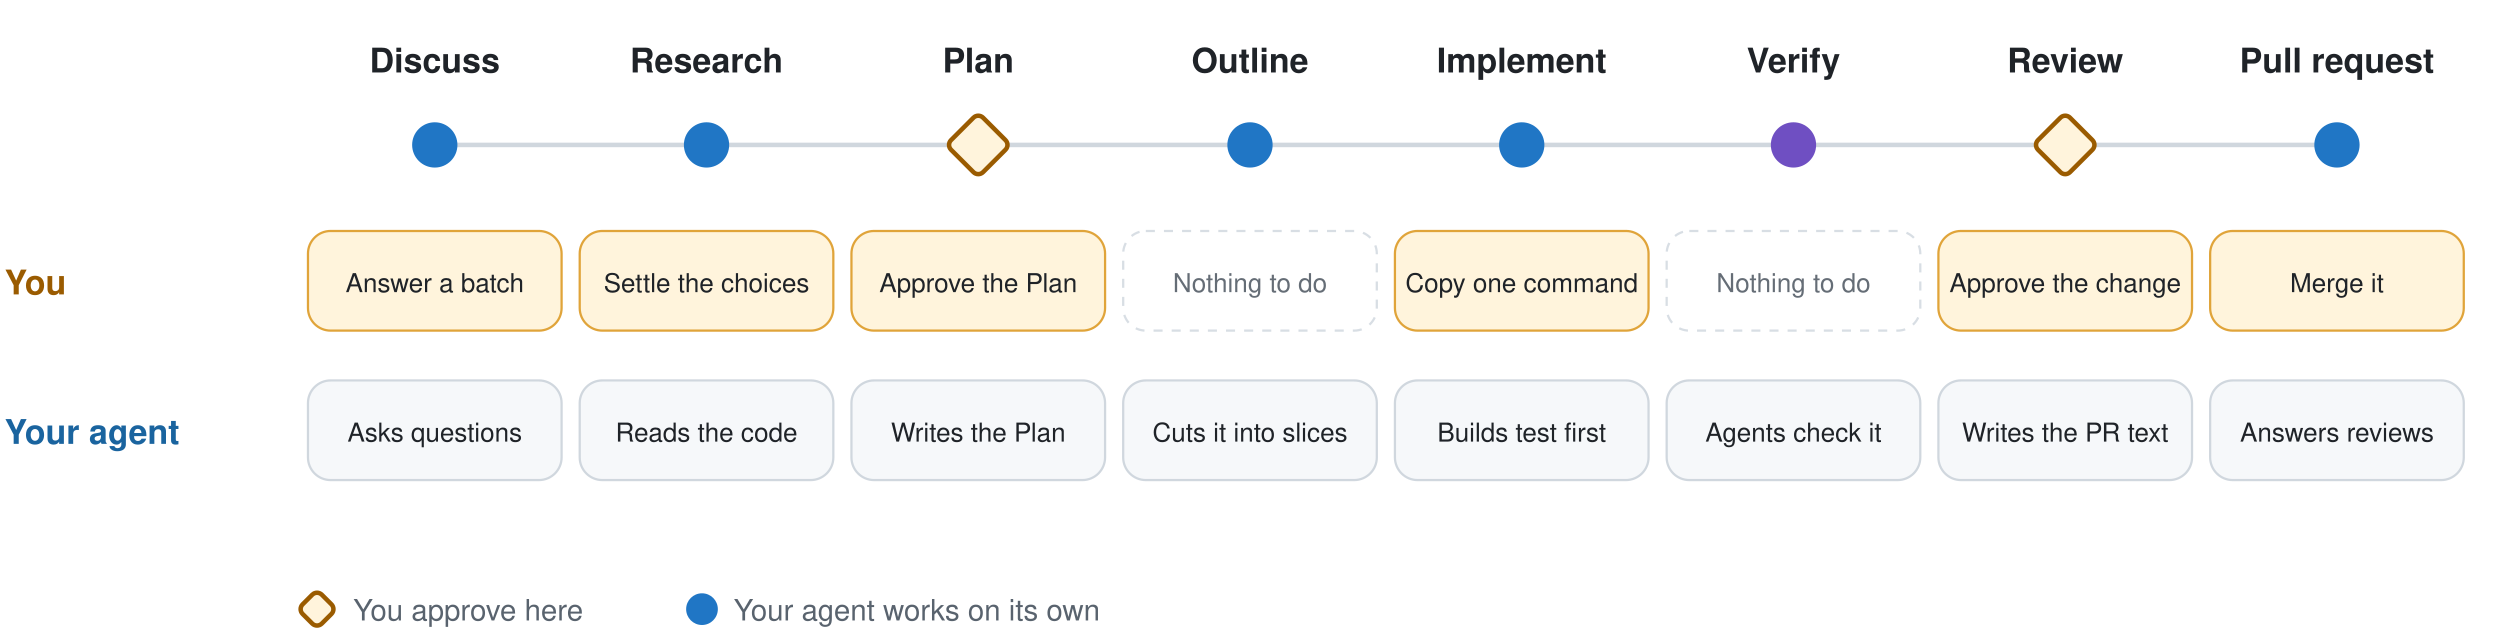
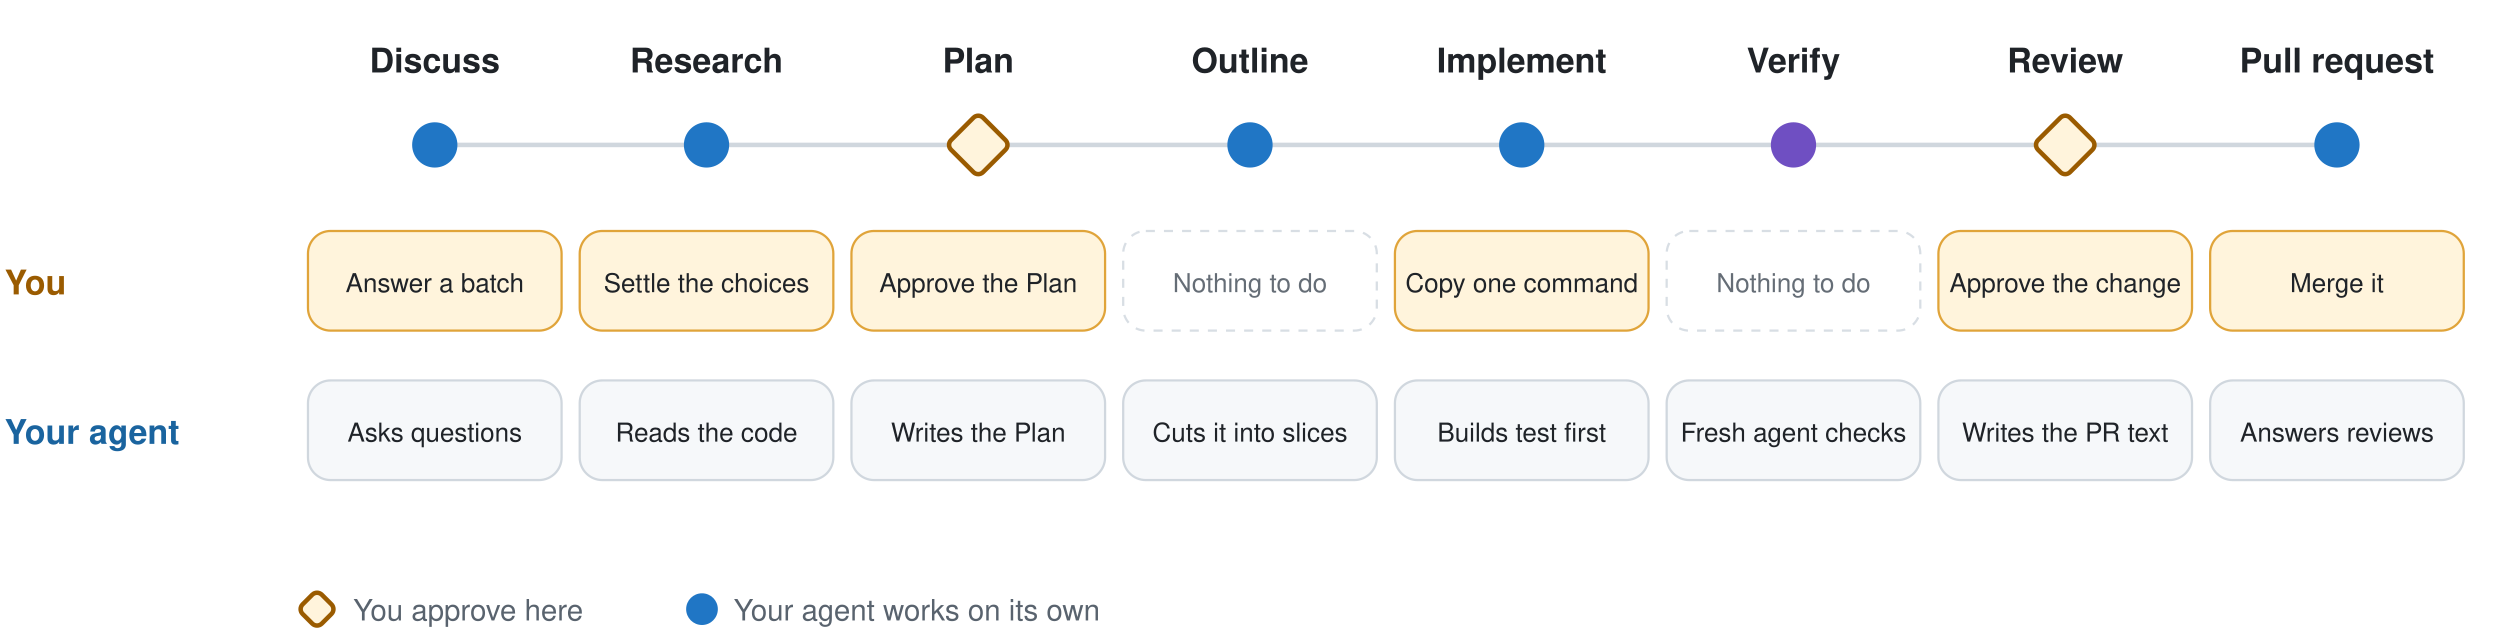
<svg xmlns="http://www.w3.org/2000/svg" style="background:#ffffff" width="1104" height="284" viewBox="-2 -2 1104 284" role="img" aria-label="The eight steps of a QualityLayer task: Discuss, Research, Plan, Outline, Implement, Verify, Review and the pull request. You approve the Plan before any code and the finished change, and you merge the pull request; your agent does the rest">
  <line x1="190.0" y1="62" x2="1030.0" y2="62" stroke="#d0d7de" stroke-width="2" />
  <text x="190.0" y="30" font-family="-apple-system, BlinkMacSystemFont, 'Segoe UI', 'Helvetica Neue', Helvetica, Arial, sans-serif" font-size="15" font-weight="700" fill="#1f2328" text-anchor="middle">Discuss</text>
  <circle cx="190.0" cy="62" r="10" fill="#2076c5" />
  <text x="310.0" y="30" font-family="-apple-system, BlinkMacSystemFont, 'Segoe UI', 'Helvetica Neue', Helvetica, Arial, sans-serif" font-size="15" font-weight="700" fill="#1f2328" text-anchor="middle">Research</text>
  <circle cx="310.0" cy="62" r="10" fill="#2076c5" />
  <text x="430.0" y="30" font-family="-apple-system, BlinkMacSystemFont, 'Segoe UI', 'Helvetica Neue', Helvetica, Arial, sans-serif" font-size="15" font-weight="700" fill="#1f2328" text-anchor="middle">Plan</text>
  <rect x="420.0" y="52" width="20" height="20" rx="3" transform="rotate(45 430.0 62)" fill="#fff4dc" stroke="#9a5b00" stroke-width="2" />
  <text x="550.0" y="30" font-family="-apple-system, BlinkMacSystemFont, 'Segoe UI', 'Helvetica Neue', Helvetica, Arial, sans-serif" font-size="15" font-weight="700" fill="#1f2328" text-anchor="middle">Outline</text>
  <circle cx="550.0" cy="62" r="10" fill="#2076c5" />
  <text x="670.0" y="30" font-family="-apple-system, BlinkMacSystemFont, 'Segoe UI', 'Helvetica Neue', Helvetica, Arial, sans-serif" font-size="15" font-weight="700" fill="#1f2328" text-anchor="middle">Implement</text>
  <circle cx="670.0" cy="62" r="10" fill="#2076c5" />
  <text x="790.0" y="30" font-family="-apple-system, BlinkMacSystemFont, 'Segoe UI', 'Helvetica Neue', Helvetica, Arial, sans-serif" font-size="15" font-weight="700" fill="#1f2328" text-anchor="middle">Verify</text>
  <circle cx="790.0" cy="62" r="10" fill="#6f4fc2" />
  <text x="910.0" y="30" font-family="-apple-system, BlinkMacSystemFont, 'Segoe UI', 'Helvetica Neue', Helvetica, Arial, sans-serif" font-size="15" font-weight="700" fill="#1f2328" text-anchor="middle">Review</text>
  <rect x="900.0" y="52" width="20" height="20" rx="3" transform="rotate(45 910.0 62)" fill="#fff4dc" stroke="#9a5b00" stroke-width="2" />
  <text x="1030.0" y="30" font-family="-apple-system, BlinkMacSystemFont, 'Segoe UI', 'Helvetica Neue', Helvetica, Arial, sans-serif" font-size="15" font-weight="700" fill="#1f2328" text-anchor="middle">Pull request</text>
  <circle cx="1030.0" cy="62" r="10" fill="#2076c5" />
  <text x="0" y="128" font-family="-apple-system, BlinkMacSystemFont, 'Segoe UI', 'Helvetica Neue', Helvetica, Arial, sans-serif" font-size="15" font-weight="700" fill="#9a5b00" text-anchor="start">You</text>
  <rect x="134.0" y="100" width="112" height="44" rx="10" fill="#fff4dc" stroke="#e0a43a" />
  <text x="190.0" y="127" font-family="-apple-system, BlinkMacSystemFont, 'Segoe UI', 'Helvetica Neue', Helvetica, Arial, sans-serif" font-size="11.5" font-weight="500" fill="#1f2328" text-anchor="middle">Answer a batch</text>
  <rect x="254.0" y="100" width="112" height="44" rx="10" fill="#fff4dc" stroke="#e0a43a" />
  <text x="310.0" y="127" font-family="-apple-system, BlinkMacSystemFont, 'Segoe UI', 'Helvetica Neue', Helvetica, Arial, sans-serif" font-size="11.5" font-weight="500" fill="#1f2328" text-anchor="middle">Settle the choices</text>
  <rect x="374.0" y="100" width="112" height="44" rx="10" fill="#fff4dc" stroke="#e0a43a" />
  <text x="430.0" y="127" font-family="-apple-system, BlinkMacSystemFont, 'Segoe UI', 'Helvetica Neue', Helvetica, Arial, sans-serif" font-size="11.5" font-weight="500" fill="#1f2328" text-anchor="middle">Approve the Plan</text>
  <rect x="494.0" y="100" width="112" height="44" rx="10" fill="none" stroke="#d8dee4" stroke-dasharray="4 4" />
  <text x="550.0" y="127" font-family="-apple-system, BlinkMacSystemFont, 'Segoe UI', 'Helvetica Neue', Helvetica, Arial, sans-serif" font-size="11.5" font-weight="500" fill="#656d76" text-anchor="middle">Nothing to do</text>
  <rect x="614.0" y="100" width="112" height="44" rx="10" fill="#fff4dc" stroke="#e0a43a" />
  <text x="670.0" y="127" font-family="-apple-system, BlinkMacSystemFont, 'Segoe UI', 'Helvetica Neue', Helvetica, Arial, sans-serif" font-size="11.5" font-weight="500" fill="#1f2328" text-anchor="middle">Copy one command</text>
  <rect x="734.0" y="100" width="112" height="44" rx="10" fill="none" stroke="#d8dee4" stroke-dasharray="4 4" />
  <text x="790.0" y="127" font-family="-apple-system, BlinkMacSystemFont, 'Segoe UI', 'Helvetica Neue', Helvetica, Arial, sans-serif" font-size="11.5" font-weight="500" fill="#656d76" text-anchor="middle">Nothing to do</text>
  <rect x="854.0" y="100" width="112" height="44" rx="10" fill="#fff4dc" stroke="#e0a43a" />
  <text x="910.0" y="127" font-family="-apple-system, BlinkMacSystemFont, 'Segoe UI', 'Helvetica Neue', Helvetica, Arial, sans-serif" font-size="11.5" font-weight="500" fill="#1f2328" text-anchor="middle">Approve the change</text>
  <rect x="974.0" y="100" width="112" height="44" rx="10" fill="#fff4dc" stroke="#e0a43a" />
  <text x="1030.0" y="127" font-family="-apple-system, BlinkMacSystemFont, 'Segoe UI', 'Helvetica Neue', Helvetica, Arial, sans-serif" font-size="11.5" font-weight="500" fill="#1f2328" text-anchor="middle">Merge it</text>
  <text x="0" y="194" font-family="-apple-system, BlinkMacSystemFont, 'Segoe UI', 'Helvetica Neue', Helvetica, Arial, sans-serif" font-size="15" font-weight="700" fill="#1a649f" text-anchor="start">Your agent</text>
  <rect x="134.0" y="166" width="112" height="44" rx="10" fill="#f6f8fa" stroke="#d0d7de" />
  <text x="190.0" y="193" font-family="-apple-system, BlinkMacSystemFont, 'Segoe UI', 'Helvetica Neue', Helvetica, Arial, sans-serif" font-size="11.5" font-weight="500" fill="#1f2328" text-anchor="middle">Asks questions</text>
  <rect x="254.0" y="166" width="112" height="44" rx="10" fill="#f6f8fa" stroke="#d0d7de" />
  <text x="310.0" y="193" font-family="-apple-system, BlinkMacSystemFont, 'Segoe UI', 'Helvetica Neue', Helvetica, Arial, sans-serif" font-size="11.5" font-weight="500" fill="#1f2328" text-anchor="middle">Reads the code</text>
  <rect x="374.0" y="166" width="112" height="44" rx="10" fill="#f6f8fa" stroke="#d0d7de" />
  <text x="430.0" y="193" font-family="-apple-system, BlinkMacSystemFont, 'Segoe UI', 'Helvetica Neue', Helvetica, Arial, sans-serif" font-size="11.5" font-weight="500" fill="#1f2328" text-anchor="middle">Writes the Plan</text>
  <rect x="494.0" y="166" width="112" height="44" rx="10" fill="#f6f8fa" stroke="#d0d7de" />
  <text x="550.0" y="193" font-family="-apple-system, BlinkMacSystemFont, 'Segoe UI', 'Helvetica Neue', Helvetica, Arial, sans-serif" font-size="11.5" font-weight="500" fill="#1f2328" text-anchor="middle">Cuts it into slices</text>
  <rect x="614.0" y="166" width="112" height="44" rx="10" fill="#f6f8fa" stroke="#d0d7de" />
  <text x="670.0" y="193" font-family="-apple-system, BlinkMacSystemFont, 'Segoe UI', 'Helvetica Neue', Helvetica, Arial, sans-serif" font-size="11.5" font-weight="500" fill="#1f2328" text-anchor="middle">Builds test first</text>
  <rect x="734.0" y="166" width="112" height="44" rx="10" fill="#f6f8fa" stroke="#d0d7de" />
-   <text x="790.0" y="193" font-family="-apple-system, BlinkMacSystemFont, 'Segoe UI', 'Helvetica Neue', Helvetica, Arial, sans-serif" font-size="11.5" font-weight="500" fill="#1f2328" text-anchor="middle">Agents check it</text>
+   <text x="790.0" y="193" font-family="-apple-system, BlinkMacSystemFont, 'Segoe UI', 'Helvetica Neue', Helvetica, Arial, sans-serif" font-size="11.5" font-weight="500" fill="#1f2328" text-anchor="middle">Fresh agent checks</text>
  <rect x="854.0" y="166" width="112" height="44" rx="10" fill="#f6f8fa" stroke="#d0d7de" />
  <text x="910.0" y="193" font-family="-apple-system, BlinkMacSystemFont, 'Segoe UI', 'Helvetica Neue', Helvetica, Arial, sans-serif" font-size="11.5" font-weight="500" fill="#1f2328" text-anchor="middle">Writes the PR text</text>
  <rect x="974.0" y="166" width="112" height="44" rx="10" fill="#f6f8fa" stroke="#d0d7de" />
  <text x="1030.0" y="193" font-family="-apple-system, BlinkMacSystemFont, 'Segoe UI', 'Helvetica Neue', Helvetica, Arial, sans-serif" font-size="11.5" font-weight="500" fill="#1f2328" text-anchor="middle">Answers reviews</text>
  <rect x="132" y="261" width="12" height="12" rx="3" transform="rotate(45 138 267)" fill="#fff4dc" stroke="#9a5b00" stroke-width="2" />
  <text x="154" y="272" font-family="-apple-system, BlinkMacSystemFont, 'Segoe UI', 'Helvetica Neue', Helvetica, Arial, sans-serif" font-size="13" font-weight="400" fill="#59636e" text-anchor="start">You approve here</text>
  <circle cx="308" cy="267" r="7" fill="#2076c5" />
  <text x="322" y="272" font-family="-apple-system, BlinkMacSystemFont, 'Segoe UI', 'Helvetica Neue', Helvetica, Arial, sans-serif" font-size="13" font-weight="400" fill="#59636e" text-anchor="start">Your agent works on its own</text>
</svg>
